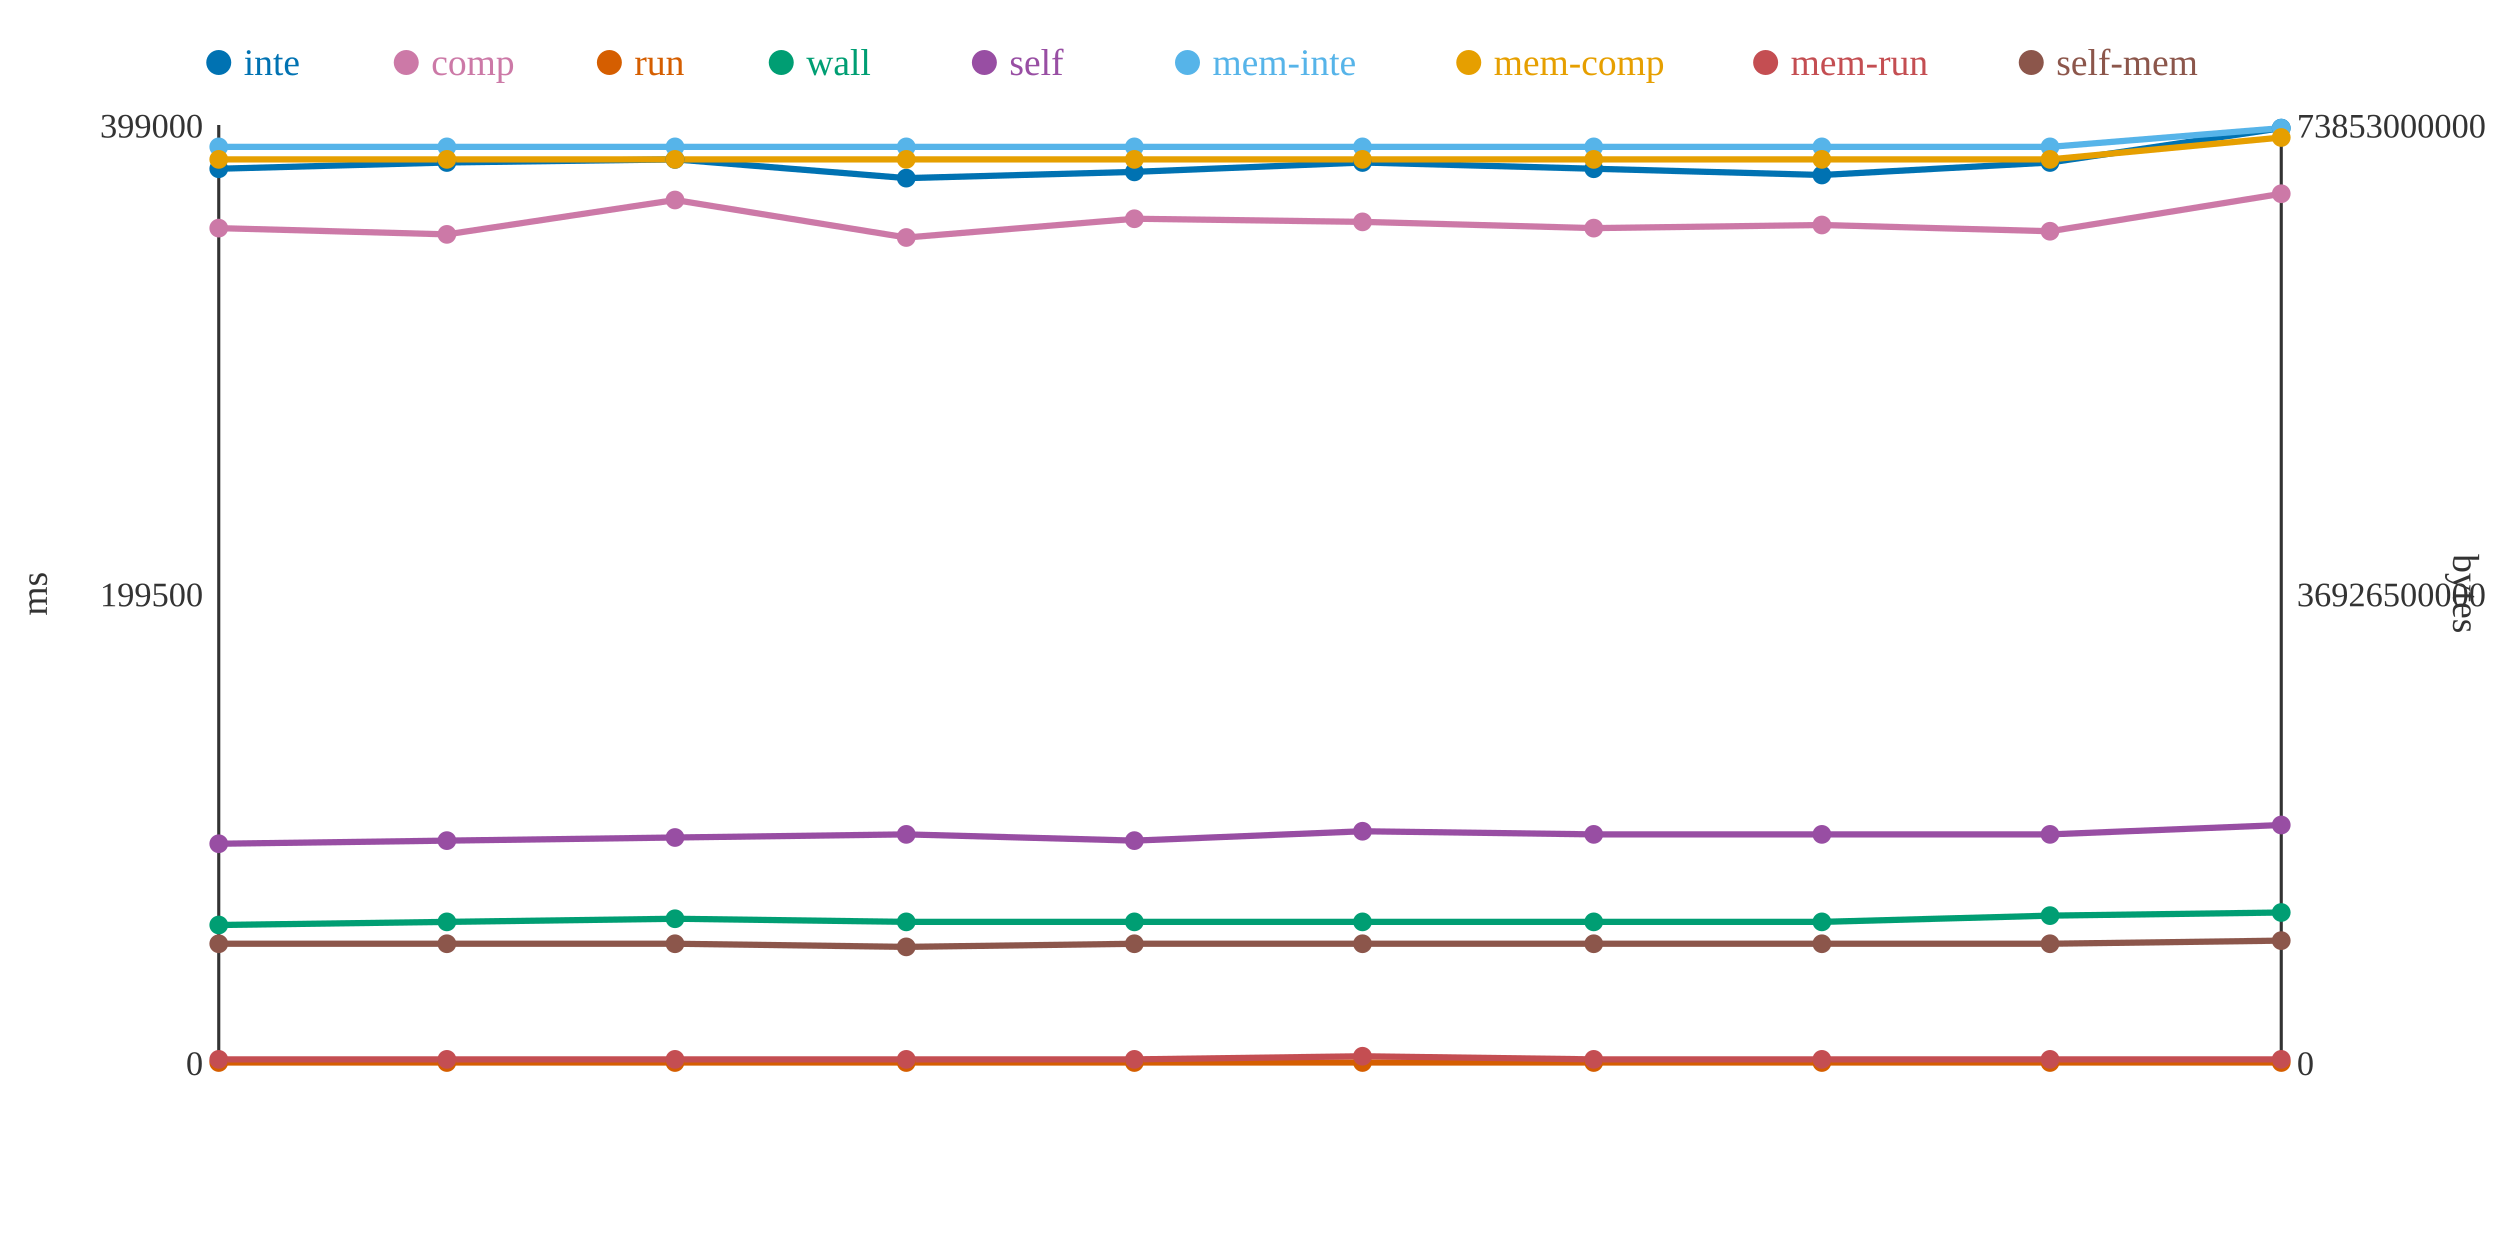
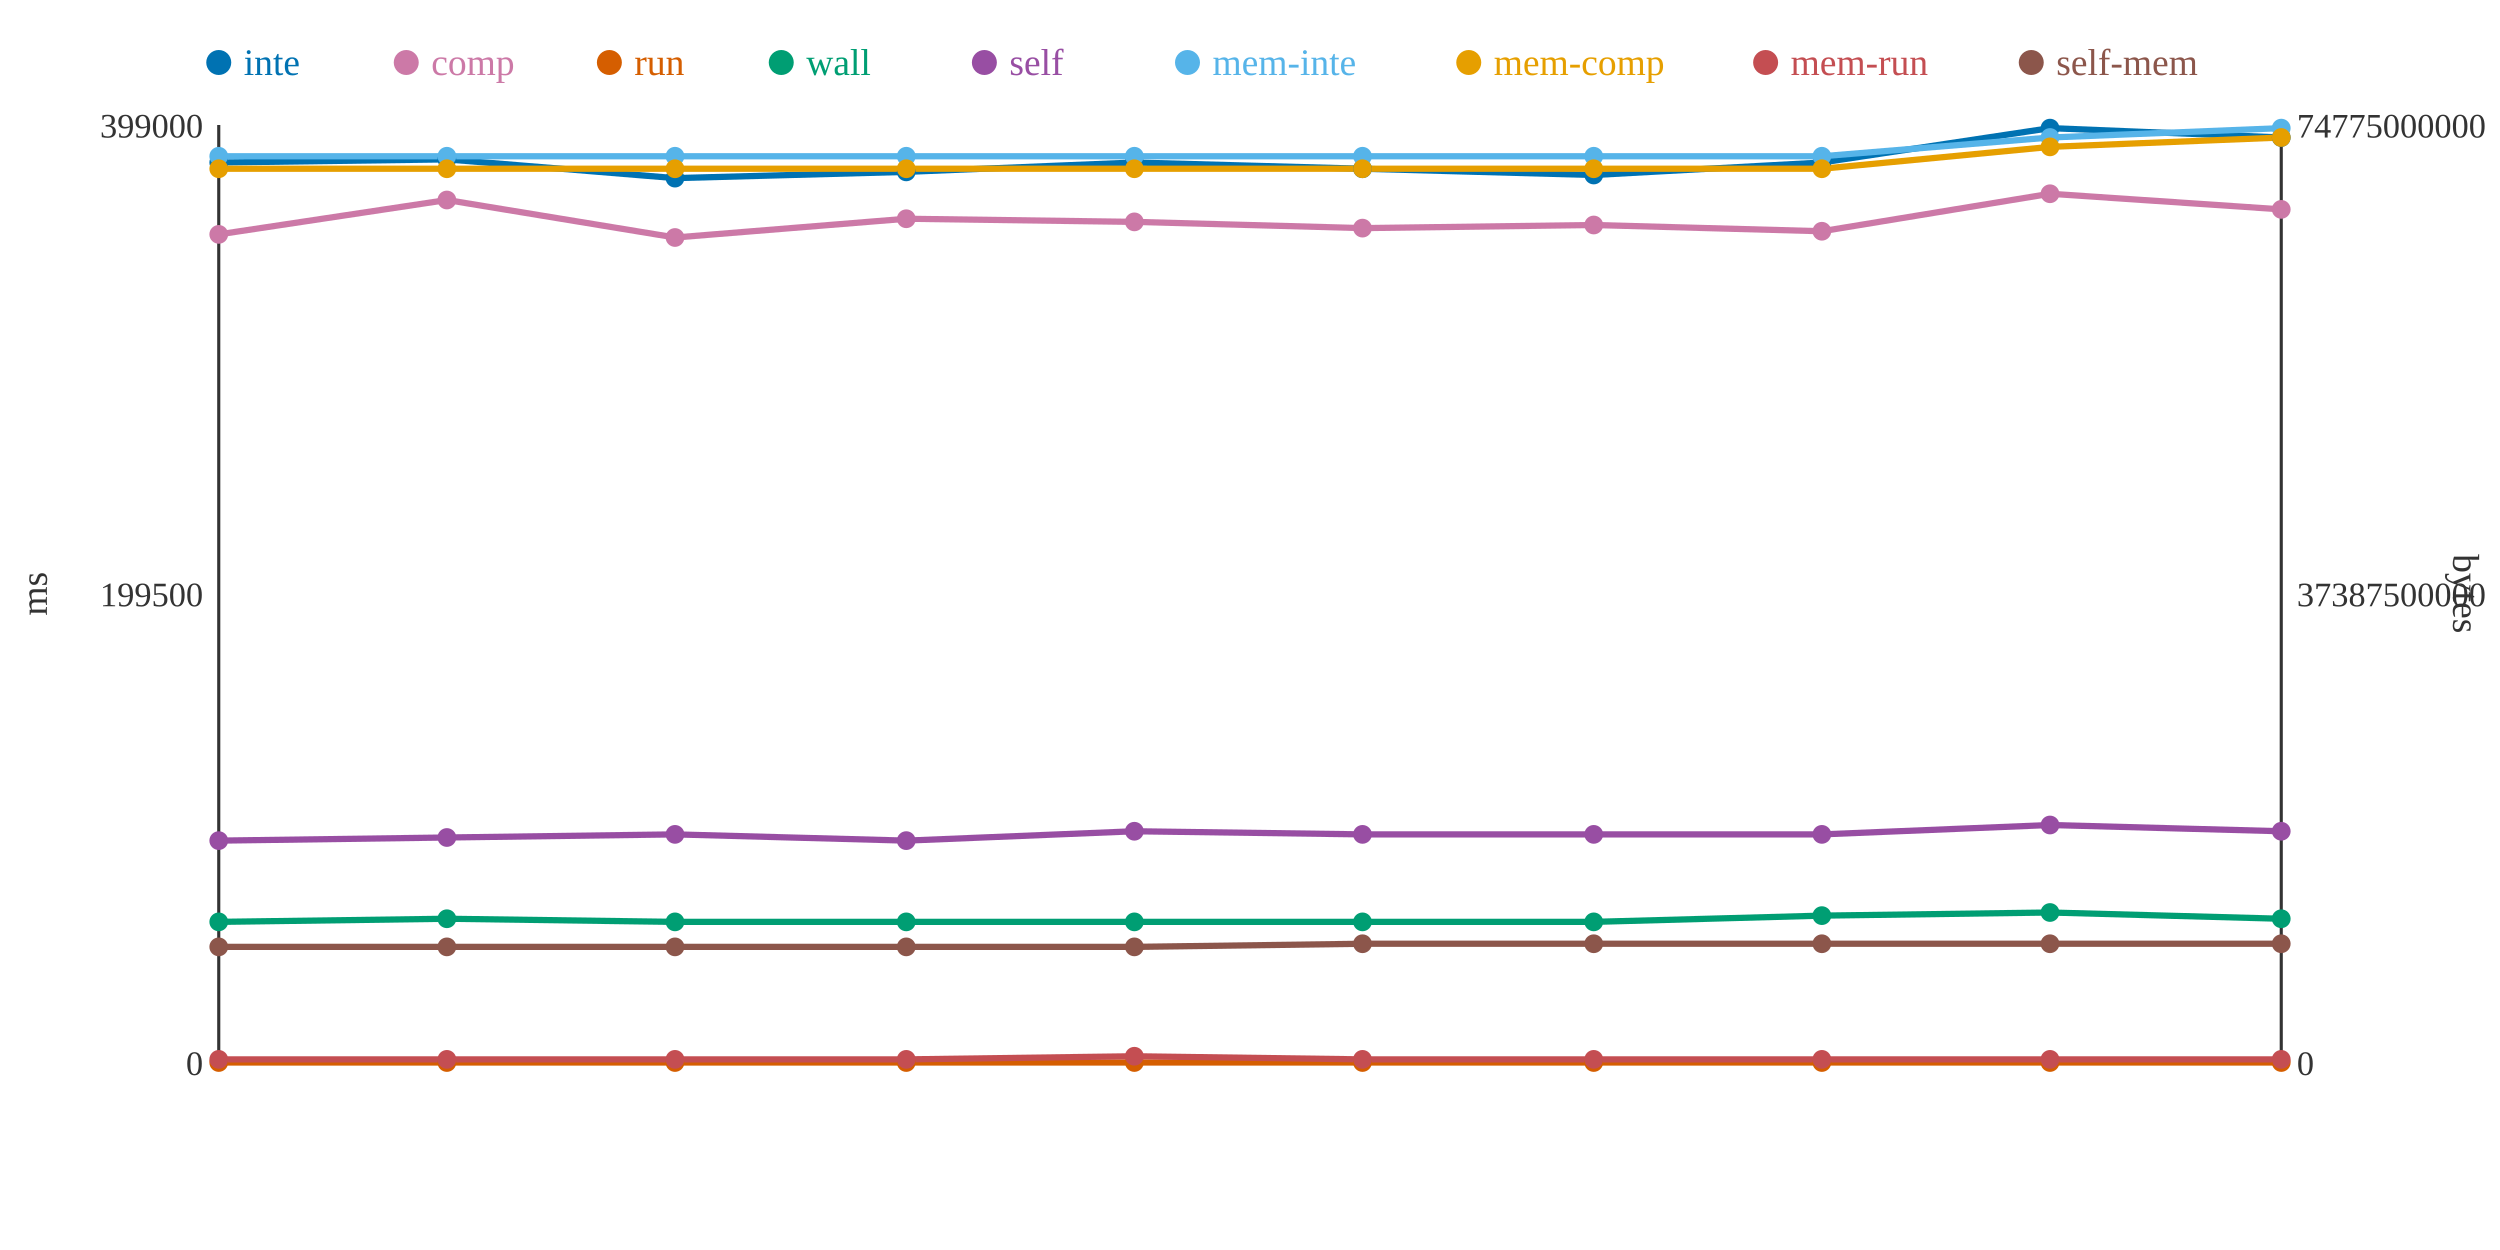
<svg xmlns="http://www.w3.org/2000/svg" width="800" height="400">
  <rect width="800" height="400" fill="white" />
  <line x1="70" y1="40" x2="70" y2="340" stroke="#333" stroke-width="1" />
  <line x1="70" y1="340" x2="730" y2="340" stroke="#333" stroke-width="1" />
  <line x1="730" y1="40" x2="730" y2="340" stroke="#333" stroke-width="1" />
  <text x="65" y="344" text-anchor="end" font-size="11" fill="#333">0</text>
  <text x="65" y="194" text-anchor="end" font-size="11" fill="#333">199500</text>
  <text x="65" y="44" text-anchor="end" font-size="11" fill="#333">399000</text>
  <text x="15" y="190" text-anchor="middle" font-size="12" fill="#333" transform="rotate(-90 15 190)">ms</text>
  <text x="735" y="344" text-anchor="start" font-size="11" fill="#333">0</text>
-   <text x="735" y="194" text-anchor="start" font-size="11" fill="#333">36926500000</text>
-   <text x="735" y="44" text-anchor="start" font-size="11" fill="#333">73853000000</text>
+   <text x="735" y="194" text-anchor="start" font-size="11" fill="#333">37387500000</text>
+   <text x="735" y="44" text-anchor="start" font-size="11" fill="#333">74775000000</text>
  <text x="785" y="190" text-anchor="middle" font-size="12" fill="#333" transform="rotate(90 785 190)">bytes</text>
-   <polyline points="70,54 143,52 216,51 290,57 363,55 436,52 510,54 583,56 656,52 730,41" fill="none" stroke="#0072B2" stroke-width="2" />
-   <polyline points="70,73 143,75 216,64 290,76 363,70 436,71 510,73 583,72 656,74 730,62" fill="none" stroke="#CC79A7" stroke-width="2" />
+   <polyline points="70,52 143,51 216,57 290,55 363,52 436,54 510,56 583,52 656,41 730,44" fill="none" stroke="#0072B2" stroke-width="2" />
+   <polyline points="70,75 143,64 216,76 290,70 363,71 436,73 510,72 583,74 656,62 730,67" fill="none" stroke="#CC79A7" stroke-width="2" />
  <polyline points="70,340 143,340 216,340 290,340 363,340 436,340 510,340 583,340 656,340 730,340" fill="none" stroke="#D55E00" stroke-width="2" />
-   <polyline points="70,296 143,295 216,294 290,295 363,295 436,295 510,295 583,295 656,293 730,292" fill="none" stroke="#009E73" stroke-width="2" />
-   <polyline points="70,270 143,269 216,268 290,267 363,269 436,266 510,267 583,267 656,267 730,264" fill="none" stroke="#984EA3" stroke-width="2" />
-   <polyline points="70,47 143,47 216,47 290,47 363,47 436,47 510,47 583,47 656,47 730,41" fill="none" stroke="#56B4E9" stroke-width="2" />
-   <polyline points="70,51 143,51 216,51 290,51 363,51 436,51 510,51 583,51 656,51 730,44" fill="none" stroke="#E69F00" stroke-width="2" />
-   <polyline points="70,339 143,339 216,339 290,339 363,339 436,338 510,339 583,339 656,339 730,339" fill="none" stroke="#C44E52" stroke-width="2" />
-   <polyline points="70,302 143,302 216,302 290,303 363,302 436,302 510,302 583,302 656,302 730,301" fill="none" stroke="#8C564B" stroke-width="2" />
-   <circle cx="70" cy="54" r="3" fill="#0072B2" />
-   <circle cx="70" cy="73" r="3" fill="#CC79A7" />
+   <polyline points="70,295 143,294 216,295 290,295 363,295 436,295 510,295 583,293 656,292 730,294" fill="none" stroke="#009E73" stroke-width="2" />
+   <polyline points="70,269 143,268 216,267 290,269 363,266 436,267 510,267 583,267 656,264 730,266" fill="none" stroke="#984EA3" stroke-width="2" />
+   <polyline points="70,50 143,50 216,50 290,50 363,50 436,50 510,50 583,50 656,44 730,41" fill="none" stroke="#56B4E9" stroke-width="2" />
+   <polyline points="70,54 143,54 216,54 290,54 363,54 436,54 510,54 583,54 656,47 730,44" fill="none" stroke="#E69F00" stroke-width="2" />
+   <polyline points="70,339 143,339 216,339 290,339 363,338 436,339 510,339 583,339 656,339 730,339" fill="none" stroke="#C44E52" stroke-width="2" />
+   <polyline points="70,303 143,303 216,303 290,303 363,303 436,302 510,302 583,302 656,302 730,302" fill="none" stroke="#8C564B" stroke-width="2" />
+   <circle cx="70" cy="52" r="3" fill="#0072B2" />
+   <circle cx="70" cy="75" r="3" fill="#CC79A7" />
  <circle cx="70" cy="340" r="3" fill="#D55E00" />
-   <circle cx="70" cy="296" r="3" fill="#009E73" />
-   <circle cx="70" cy="270" r="3" fill="#984EA3" />
-   <circle cx="70" cy="47" r="3" fill="#56B4E9" />
-   <circle cx="70" cy="51" r="3" fill="#E69F00" />
+   <circle cx="70" cy="295" r="3" fill="#009E73" />
+   <circle cx="70" cy="269" r="3" fill="#984EA3" />
+   <circle cx="70" cy="50" r="3" fill="#56B4E9" />
+   <circle cx="70" cy="54" r="3" fill="#E69F00" />
  <circle cx="70" cy="339" r="3" fill="#C44E52" />
-   <circle cx="70" cy="302" r="3" fill="#8C564B" />
-   <circle cx="143" cy="52" r="3" fill="#0072B2" />
-   <circle cx="143" cy="75" r="3" fill="#CC79A7" />
+   <circle cx="70" cy="303" r="3" fill="#8C564B" />
+   <circle cx="143" cy="51" r="3" fill="#0072B2" />
+   <circle cx="143" cy="64" r="3" fill="#CC79A7" />
  <circle cx="143" cy="340" r="3" fill="#D55E00" />
-   <circle cx="143" cy="295" r="3" fill="#009E73" />
-   <circle cx="143" cy="269" r="3" fill="#984EA3" />
-   <circle cx="143" cy="47" r="3" fill="#56B4E9" />
-   <circle cx="143" cy="51" r="3" fill="#E69F00" />
+   <circle cx="143" cy="294" r="3" fill="#009E73" />
+   <circle cx="143" cy="268" r="3" fill="#984EA3" />
+   <circle cx="143" cy="50" r="3" fill="#56B4E9" />
+   <circle cx="143" cy="54" r="3" fill="#E69F00" />
  <circle cx="143" cy="339" r="3" fill="#C44E52" />
-   <circle cx="143" cy="302" r="3" fill="#8C564B" />
-   <circle cx="216" cy="51" r="3" fill="#0072B2" />
-   <circle cx="216" cy="64" r="3" fill="#CC79A7" />
+   <circle cx="143" cy="303" r="3" fill="#8C564B" />
+   <circle cx="216" cy="57" r="3" fill="#0072B2" />
+   <circle cx="216" cy="76" r="3" fill="#CC79A7" />
  <circle cx="216" cy="340" r="3" fill="#D55E00" />
-   <circle cx="216" cy="294" r="3" fill="#009E73" />
-   <circle cx="216" cy="268" r="3" fill="#984EA3" />
-   <circle cx="216" cy="47" r="3" fill="#56B4E9" />
-   <circle cx="216" cy="51" r="3" fill="#E69F00" />
+   <circle cx="216" cy="295" r="3" fill="#009E73" />
+   <circle cx="216" cy="267" r="3" fill="#984EA3" />
+   <circle cx="216" cy="50" r="3" fill="#56B4E9" />
+   <circle cx="216" cy="54" r="3" fill="#E69F00" />
  <circle cx="216" cy="339" r="3" fill="#C44E52" />
-   <circle cx="216" cy="302" r="3" fill="#8C564B" />
-   <circle cx="290" cy="57" r="3" fill="#0072B2" />
-   <circle cx="290" cy="76" r="3" fill="#CC79A7" />
+   <circle cx="216" cy="303" r="3" fill="#8C564B" />
+   <circle cx="290" cy="55" r="3" fill="#0072B2" />
+   <circle cx="290" cy="70" r="3" fill="#CC79A7" />
  <circle cx="290" cy="340" r="3" fill="#D55E00" />
  <circle cx="290" cy="295" r="3" fill="#009E73" />
-   <circle cx="290" cy="267" r="3" fill="#984EA3" />
-   <circle cx="290" cy="47" r="3" fill="#56B4E9" />
-   <circle cx="290" cy="51" r="3" fill="#E69F00" />
+   <circle cx="290" cy="269" r="3" fill="#984EA3" />
+   <circle cx="290" cy="50" r="3" fill="#56B4E9" />
+   <circle cx="290" cy="54" r="3" fill="#E69F00" />
  <circle cx="290" cy="339" r="3" fill="#C44E52" />
  <circle cx="290" cy="303" r="3" fill="#8C564B" />
-   <circle cx="363" cy="55" r="3" fill="#0072B2" />
-   <circle cx="363" cy="70" r="3" fill="#CC79A7" />
+   <circle cx="363" cy="52" r="3" fill="#0072B2" />
+   <circle cx="363" cy="71" r="3" fill="#CC79A7" />
  <circle cx="363" cy="340" r="3" fill="#D55E00" />
  <circle cx="363" cy="295" r="3" fill="#009E73" />
-   <circle cx="363" cy="269" r="3" fill="#984EA3" />
-   <circle cx="363" cy="47" r="3" fill="#56B4E9" />
-   <circle cx="363" cy="51" r="3" fill="#E69F00" />
-   <circle cx="363" cy="339" r="3" fill="#C44E52" />
-   <circle cx="363" cy="302" r="3" fill="#8C564B" />
-   <circle cx="436" cy="52" r="3" fill="#0072B2" />
-   <circle cx="436" cy="71" r="3" fill="#CC79A7" />
+   <circle cx="363" cy="266" r="3" fill="#984EA3" />
+   <circle cx="363" cy="50" r="3" fill="#56B4E9" />
+   <circle cx="363" cy="54" r="3" fill="#E69F00" />
+   <circle cx="363" cy="338" r="3" fill="#C44E52" />
+   <circle cx="363" cy="303" r="3" fill="#8C564B" />
+   <circle cx="436" cy="54" r="3" fill="#0072B2" />
+   <circle cx="436" cy="73" r="3" fill="#CC79A7" />
  <circle cx="436" cy="340" r="3" fill="#D55E00" />
  <circle cx="436" cy="295" r="3" fill="#009E73" />
-   <circle cx="436" cy="266" r="3" fill="#984EA3" />
-   <circle cx="436" cy="47" r="3" fill="#56B4E9" />
-   <circle cx="436" cy="51" r="3" fill="#E69F00" />
-   <circle cx="436" cy="338" r="3" fill="#C44E52" />
+   <circle cx="436" cy="267" r="3" fill="#984EA3" />
+   <circle cx="436" cy="50" r="3" fill="#56B4E9" />
+   <circle cx="436" cy="54" r="3" fill="#E69F00" />
+   <circle cx="436" cy="339" r="3" fill="#C44E52" />
  <circle cx="436" cy="302" r="3" fill="#8C564B" />
-   <circle cx="510" cy="54" r="3" fill="#0072B2" />
-   <circle cx="510" cy="73" r="3" fill="#CC79A7" />
+   <circle cx="510" cy="56" r="3" fill="#0072B2" />
+   <circle cx="510" cy="72" r="3" fill="#CC79A7" />
  <circle cx="510" cy="340" r="3" fill="#D55E00" />
  <circle cx="510" cy="295" r="3" fill="#009E73" />
  <circle cx="510" cy="267" r="3" fill="#984EA3" />
-   <circle cx="510" cy="47" r="3" fill="#56B4E9" />
-   <circle cx="510" cy="51" r="3" fill="#E69F00" />
+   <circle cx="510" cy="50" r="3" fill="#56B4E9" />
+   <circle cx="510" cy="54" r="3" fill="#E69F00" />
  <circle cx="510" cy="339" r="3" fill="#C44E52" />
  <circle cx="510" cy="302" r="3" fill="#8C564B" />
-   <circle cx="583" cy="56" r="3" fill="#0072B2" />
-   <circle cx="583" cy="72" r="3" fill="#CC79A7" />
+   <circle cx="583" cy="52" r="3" fill="#0072B2" />
+   <circle cx="583" cy="74" r="3" fill="#CC79A7" />
  <circle cx="583" cy="340" r="3" fill="#D55E00" />
-   <circle cx="583" cy="295" r="3" fill="#009E73" />
+   <circle cx="583" cy="293" r="3" fill="#009E73" />
  <circle cx="583" cy="267" r="3" fill="#984EA3" />
-   <circle cx="583" cy="47" r="3" fill="#56B4E9" />
-   <circle cx="583" cy="51" r="3" fill="#E69F00" />
+   <circle cx="583" cy="50" r="3" fill="#56B4E9" />
+   <circle cx="583" cy="54" r="3" fill="#E69F00" />
  <circle cx="583" cy="339" r="3" fill="#C44E52" />
  <circle cx="583" cy="302" r="3" fill="#8C564B" />
-   <circle cx="656" cy="52" r="3" fill="#0072B2" />
-   <circle cx="656" cy="74" r="3" fill="#CC79A7" />
+   <circle cx="656" cy="41" r="3" fill="#0072B2" />
+   <circle cx="656" cy="62" r="3" fill="#CC79A7" />
  <circle cx="656" cy="340" r="3" fill="#D55E00" />
-   <circle cx="656" cy="293" r="3" fill="#009E73" />
-   <circle cx="656" cy="267" r="3" fill="#984EA3" />
-   <circle cx="656" cy="47" r="3" fill="#56B4E9" />
-   <circle cx="656" cy="51" r="3" fill="#E69F00" />
+   <circle cx="656" cy="292" r="3" fill="#009E73" />
+   <circle cx="656" cy="264" r="3" fill="#984EA3" />
+   <circle cx="656" cy="44" r="3" fill="#56B4E9" />
+   <circle cx="656" cy="47" r="3" fill="#E69F00" />
  <circle cx="656" cy="339" r="3" fill="#C44E52" />
  <circle cx="656" cy="302" r="3" fill="#8C564B" />
-   <circle cx="730" cy="41" r="3" fill="#0072B2" />
-   <circle cx="730" cy="62" r="3" fill="#CC79A7" />
+   <circle cx="730" cy="44" r="3" fill="#0072B2" />
+   <circle cx="730" cy="67" r="3" fill="#CC79A7" />
  <circle cx="730" cy="340" r="3" fill="#D55E00" />
-   <circle cx="730" cy="292" r="3" fill="#009E73" />
-   <circle cx="730" cy="264" r="3" fill="#984EA3" />
+   <circle cx="730" cy="294" r="3" fill="#009E73" />
+   <circle cx="730" cy="266" r="3" fill="#984EA3" />
  <circle cx="730" cy="41" r="3" fill="#56B4E9" />
  <circle cx="730" cy="44" r="3" fill="#E69F00" />
  <circle cx="730" cy="339" r="3" fill="#C44E52" />
-   <circle cx="730" cy="301" r="3" fill="#8C564B" />
+   <circle cx="730" cy="302" r="3" fill="#8C564B" />
  <circle cx="70" cy="20" r="4" fill="#0072B2" />
  <text x="78" y="24" text-anchor="start" font-size="12" fill="#0072B2">inte</text>
  <circle cx="130" cy="20" r="4" fill="#CC79A7" />
  <text x="138" y="24" text-anchor="start" font-size="12" fill="#CC79A7">comp</text>
  <circle cx="195" cy="20" r="4" fill="#D55E00" />
  <text x="203" y="24" text-anchor="start" font-size="12" fill="#D55E00">run</text>
  <circle cx="250" cy="20" r="4" fill="#009E73" />
  <text x="258" y="24" text-anchor="start" font-size="12" fill="#009E73">wall</text>
  <circle cx="315" cy="20" r="4" fill="#984EA3" />
  <text x="323" y="24" text-anchor="start" font-size="12" fill="#984EA3">self</text>
  <circle cx="380" cy="20" r="4" fill="#56B4E9" />
  <text x="388" y="24" text-anchor="start" font-size="12" fill="#56B4E9">mem-inte</text>
  <circle cx="470" cy="20" r="4" fill="#E69F00" />
  <text x="478" y="24" text-anchor="start" font-size="12" fill="#E69F00">mem-comp</text>
  <circle cx="565" cy="20" r="4" fill="#C44E52" />
  <text x="573" y="24" text-anchor="start" font-size="12" fill="#C44E52">mem-run</text>
  <circle cx="650" cy="20" r="4" fill="#8C564B" />
  <text x="658" y="24" text-anchor="start" font-size="12" fill="#8C564B">self-mem</text>
</svg>
